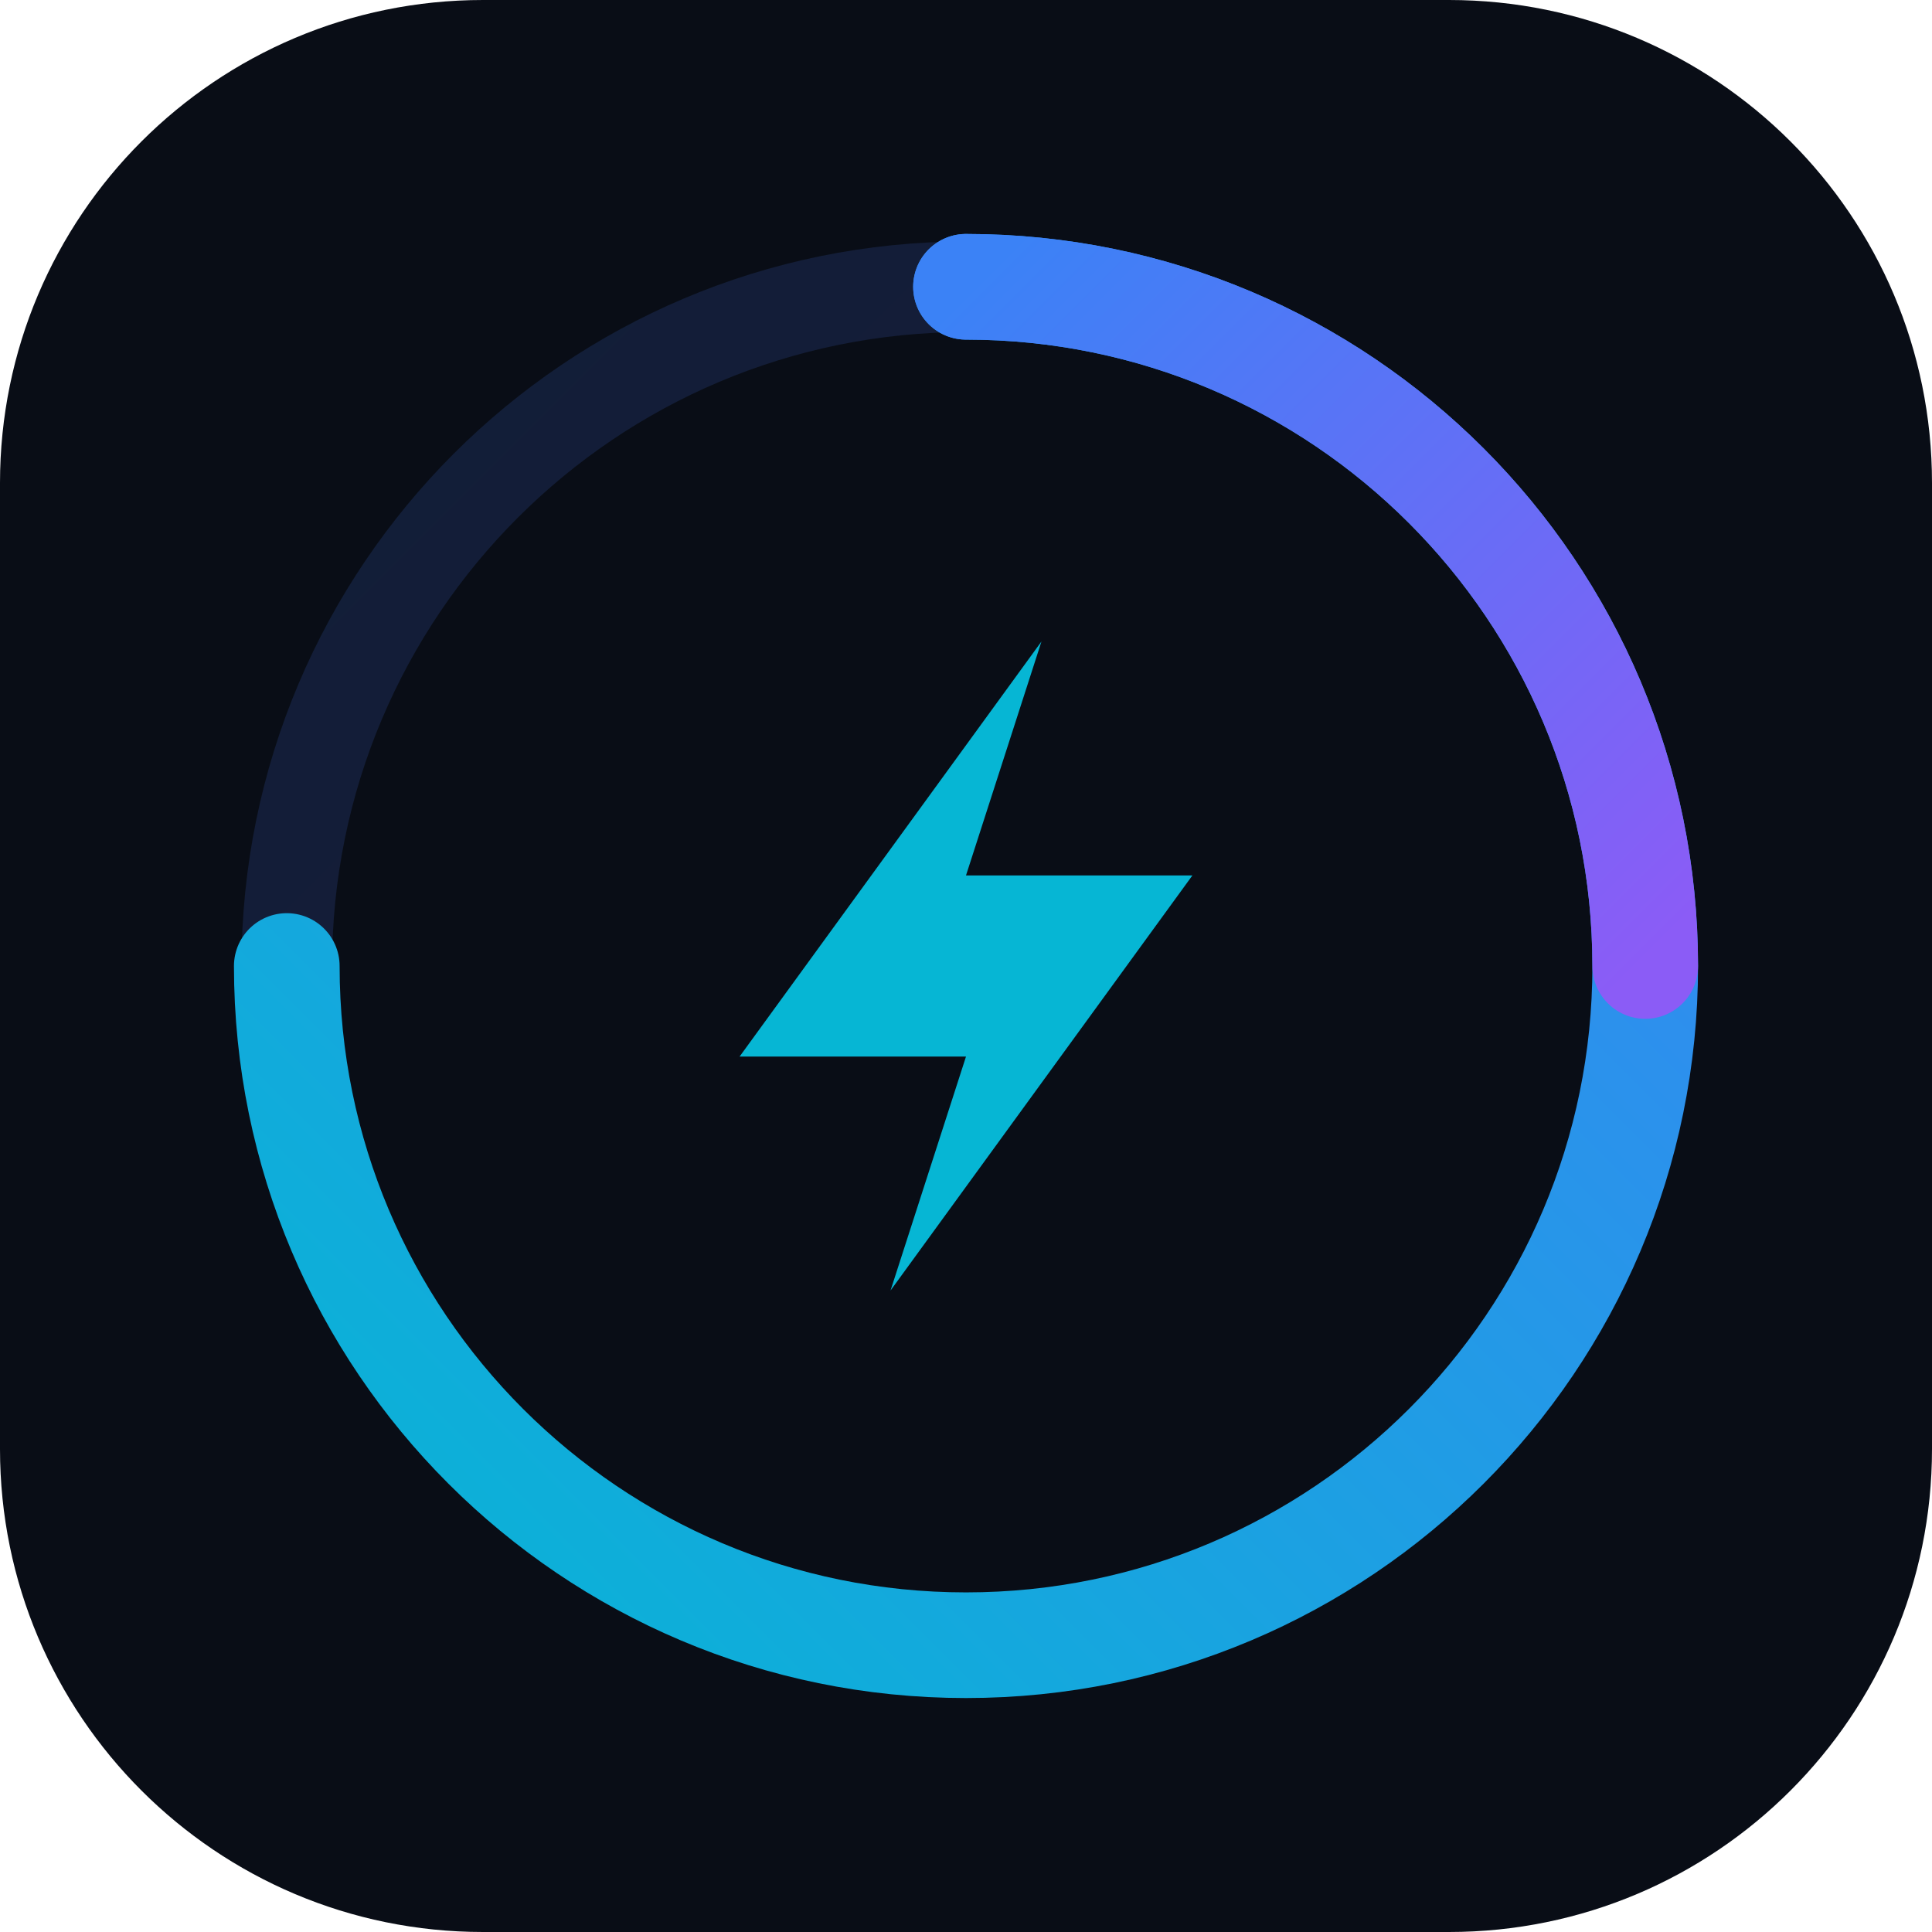
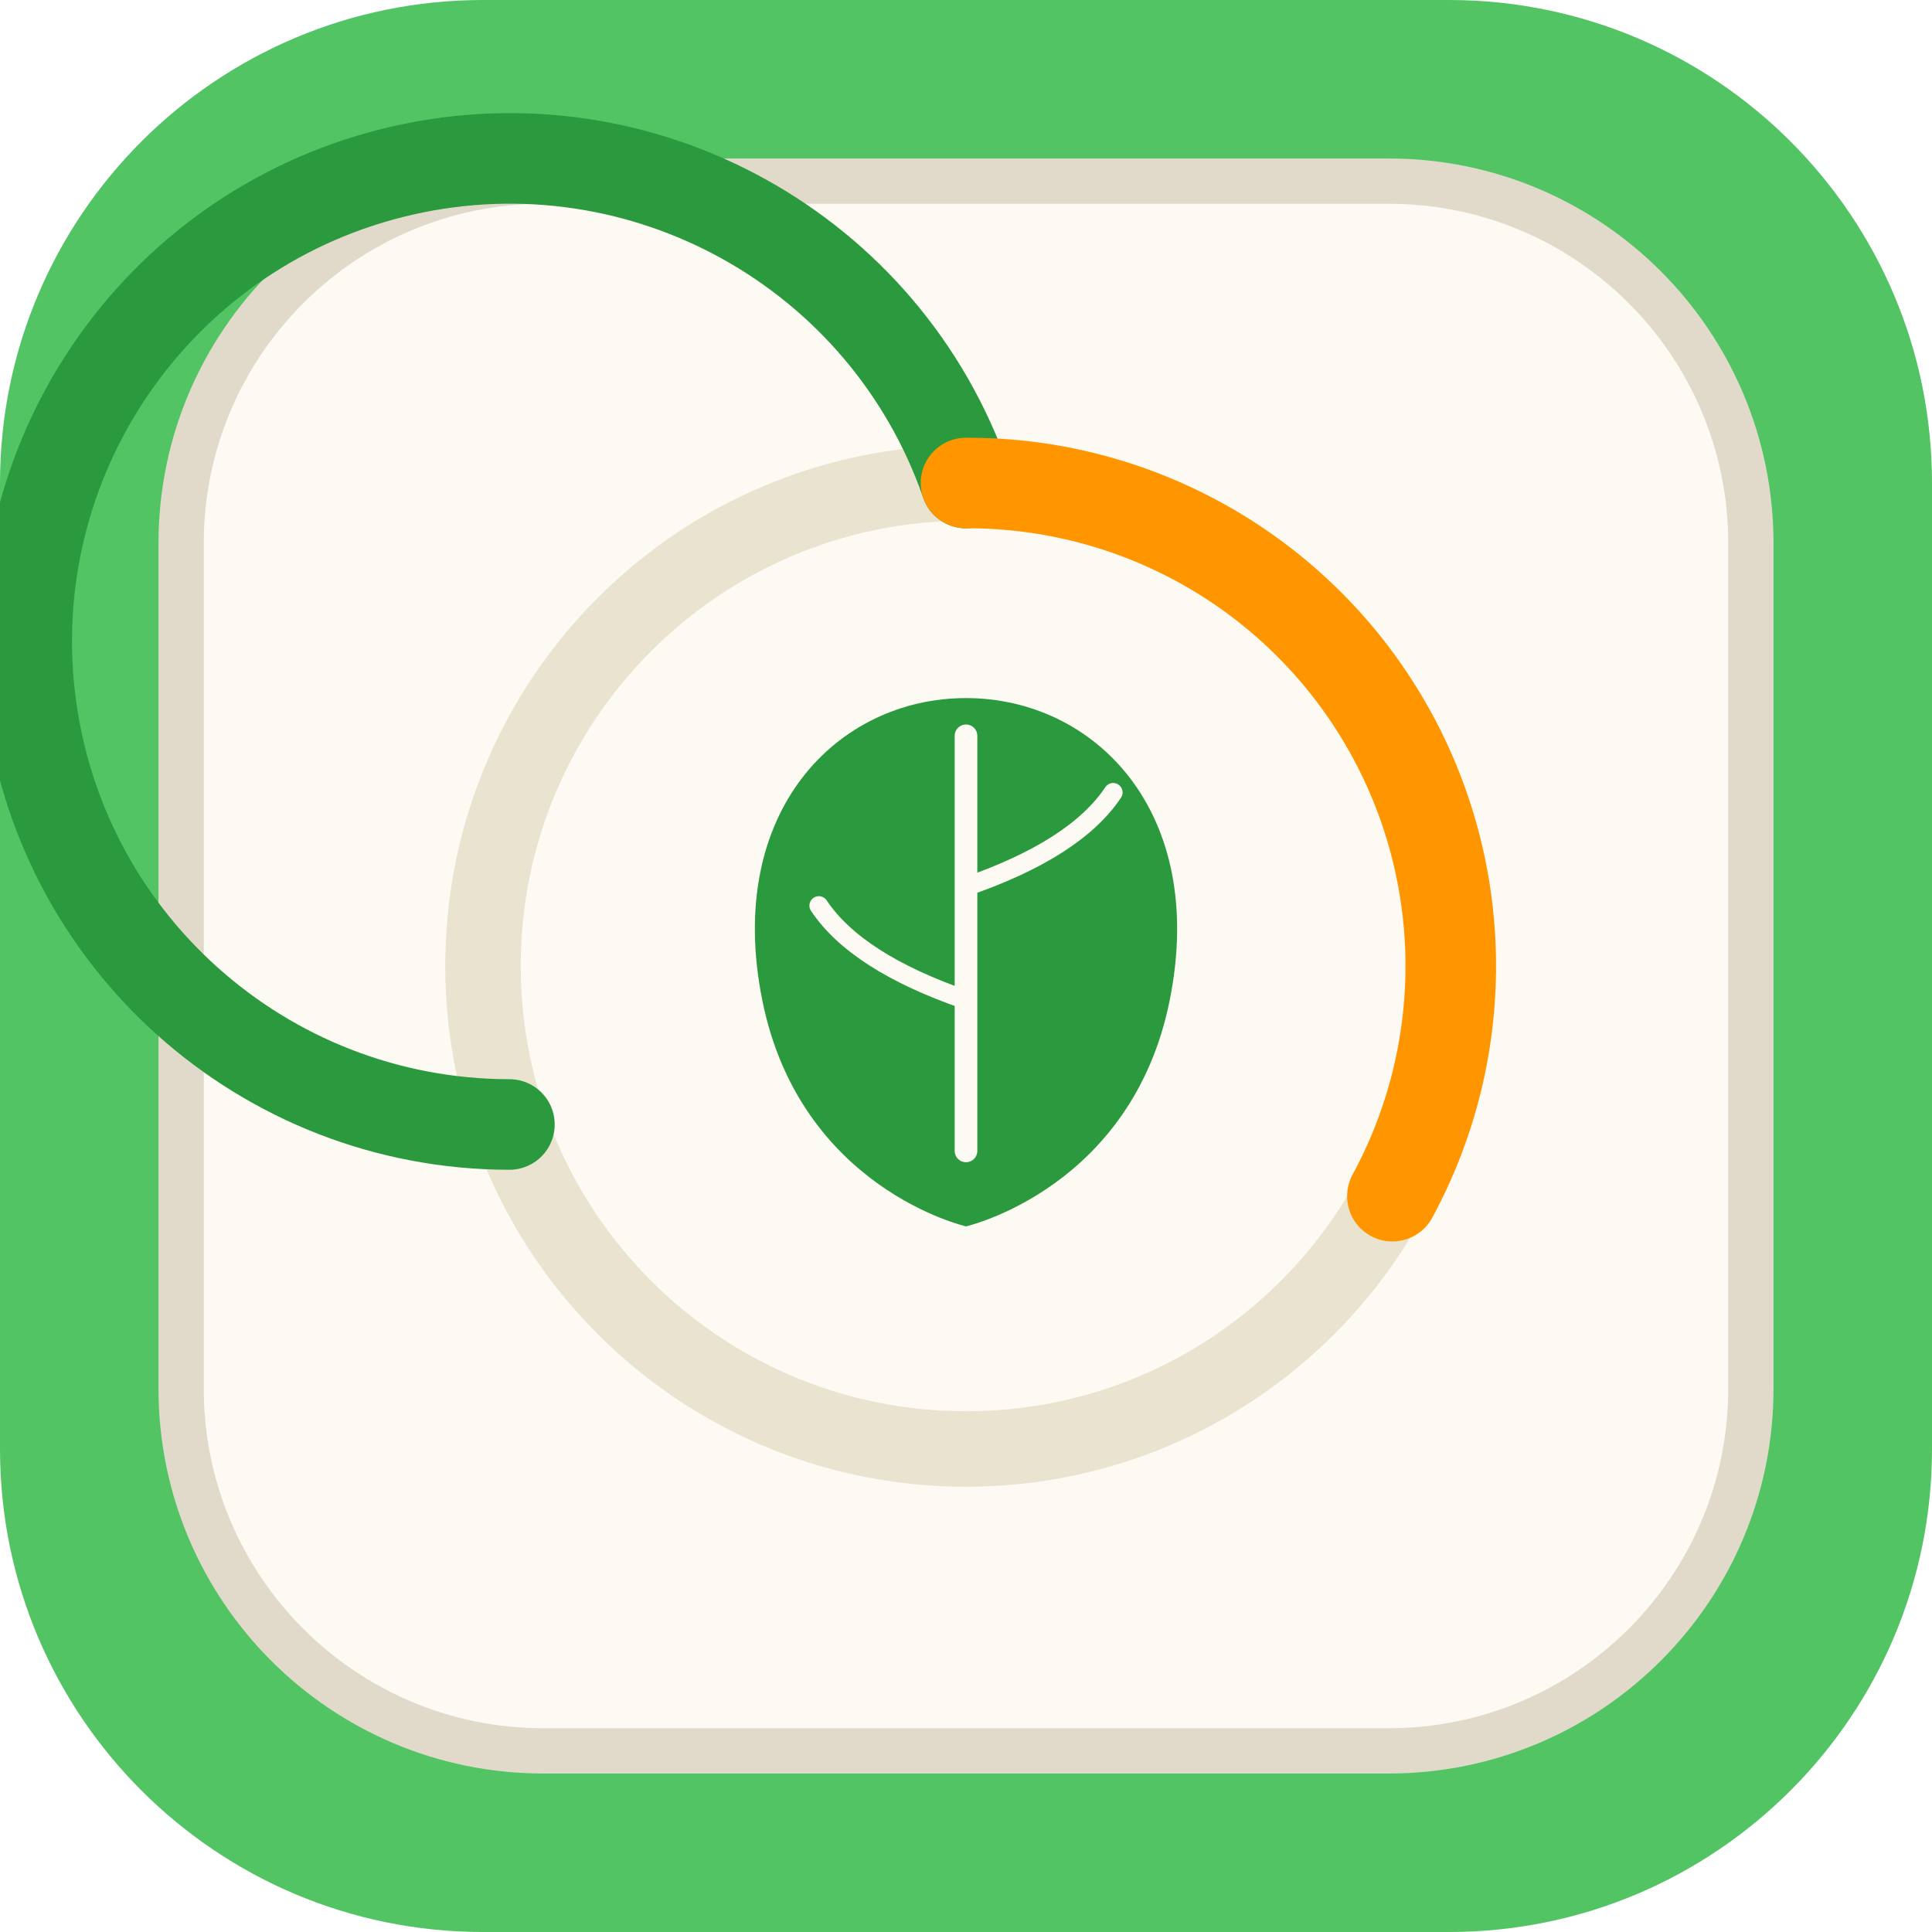
<svg xmlns="http://www.w3.org/2000/svg" viewBox="0 0 512 512" width="100%" height="100%">
-   <defs>
-     <linearGradient id="grad1" x1="0%" y1="0%" x2="100%" y2="100%">
-       <stop offset="0%" style="stop-color:#3b82f6;stop-opacity:1" />
-       <stop offset="100%" style="stop-color:#8b5cf6;stop-opacity:1" />
-     </linearGradient>
-     <linearGradient id="grad2" x1="0%" y1="100%" x2="100%" y2="0%">
-       <stop offset="0%" style="stop-color:#06b6d4;stop-opacity:1" />
-       <stop offset="100%" style="stop-color:#3b82f6;stop-opacity:1" />
-     </linearGradient>
-   </defs>
-   <rect width="512" height="512" rx="128" fill="#090d16" />
-   <circle cx="256" cy="256" r="180" stroke="url(#grad1)" stroke-width="24" fill="none" opacity="0.15" />
-   <path d="M 256 76 A 180 180 0 1 1 76 256" fill="none" stroke="url(#grad2)" stroke-width="28" stroke-linecap="round" />
-   <path d="M 256 76 A 180 180 0 0 1 436 256" fill="none" stroke="url(#grad1)" stroke-width="28" stroke-linecap="round" />
-   <path d="M 276 170 L 196 280 L 256 280 L 236 342 L 316 232 L 256 232 Z" fill="#06b6d4" />
+   <rect width="512" height="512" rx="128" fill="#52c463" />
+   <rect x="48" y="48" width="416" height="416" rx="96" fill="#fcfaf2" stroke="#e1daca" stroke-width="12" />
+   <circle cx="256" cy="256" r="128" stroke="#eae3cf" stroke-width="20" fill="none" />
+   <path d="M 256 128 A 128 128 0 1 0 135 298" fill="none" stroke="#2b993d" stroke-width="24" stroke-linecap="round" />
+   <path d="M 256 128 A 128 128 0 0 1 369 317" fill="none" stroke="#ff9600" stroke-width="24" stroke-linecap="round" />
+   <path d="M 256 185 C 290 185 320 215 310 265 C 300 315 256 325 256 325 C 256 325 212 315 202 265 C 192 215 222 185 256 185 Z" fill="#2b993d" />
+   <path d="M 256 195 L 256 305" stroke="#fcfaf2" stroke-width="6" stroke-linecap="round" />
+   <path d="M 256 235 Q 285 225 295 210" stroke="#fcfaf2" stroke-width="5" stroke-linecap="round" fill="none" />
+   <path d="M 256 265 Q 227 255 217 240" stroke="#fcfaf2" stroke-width="5" stroke-linecap="round" fill="none" />
</svg>
